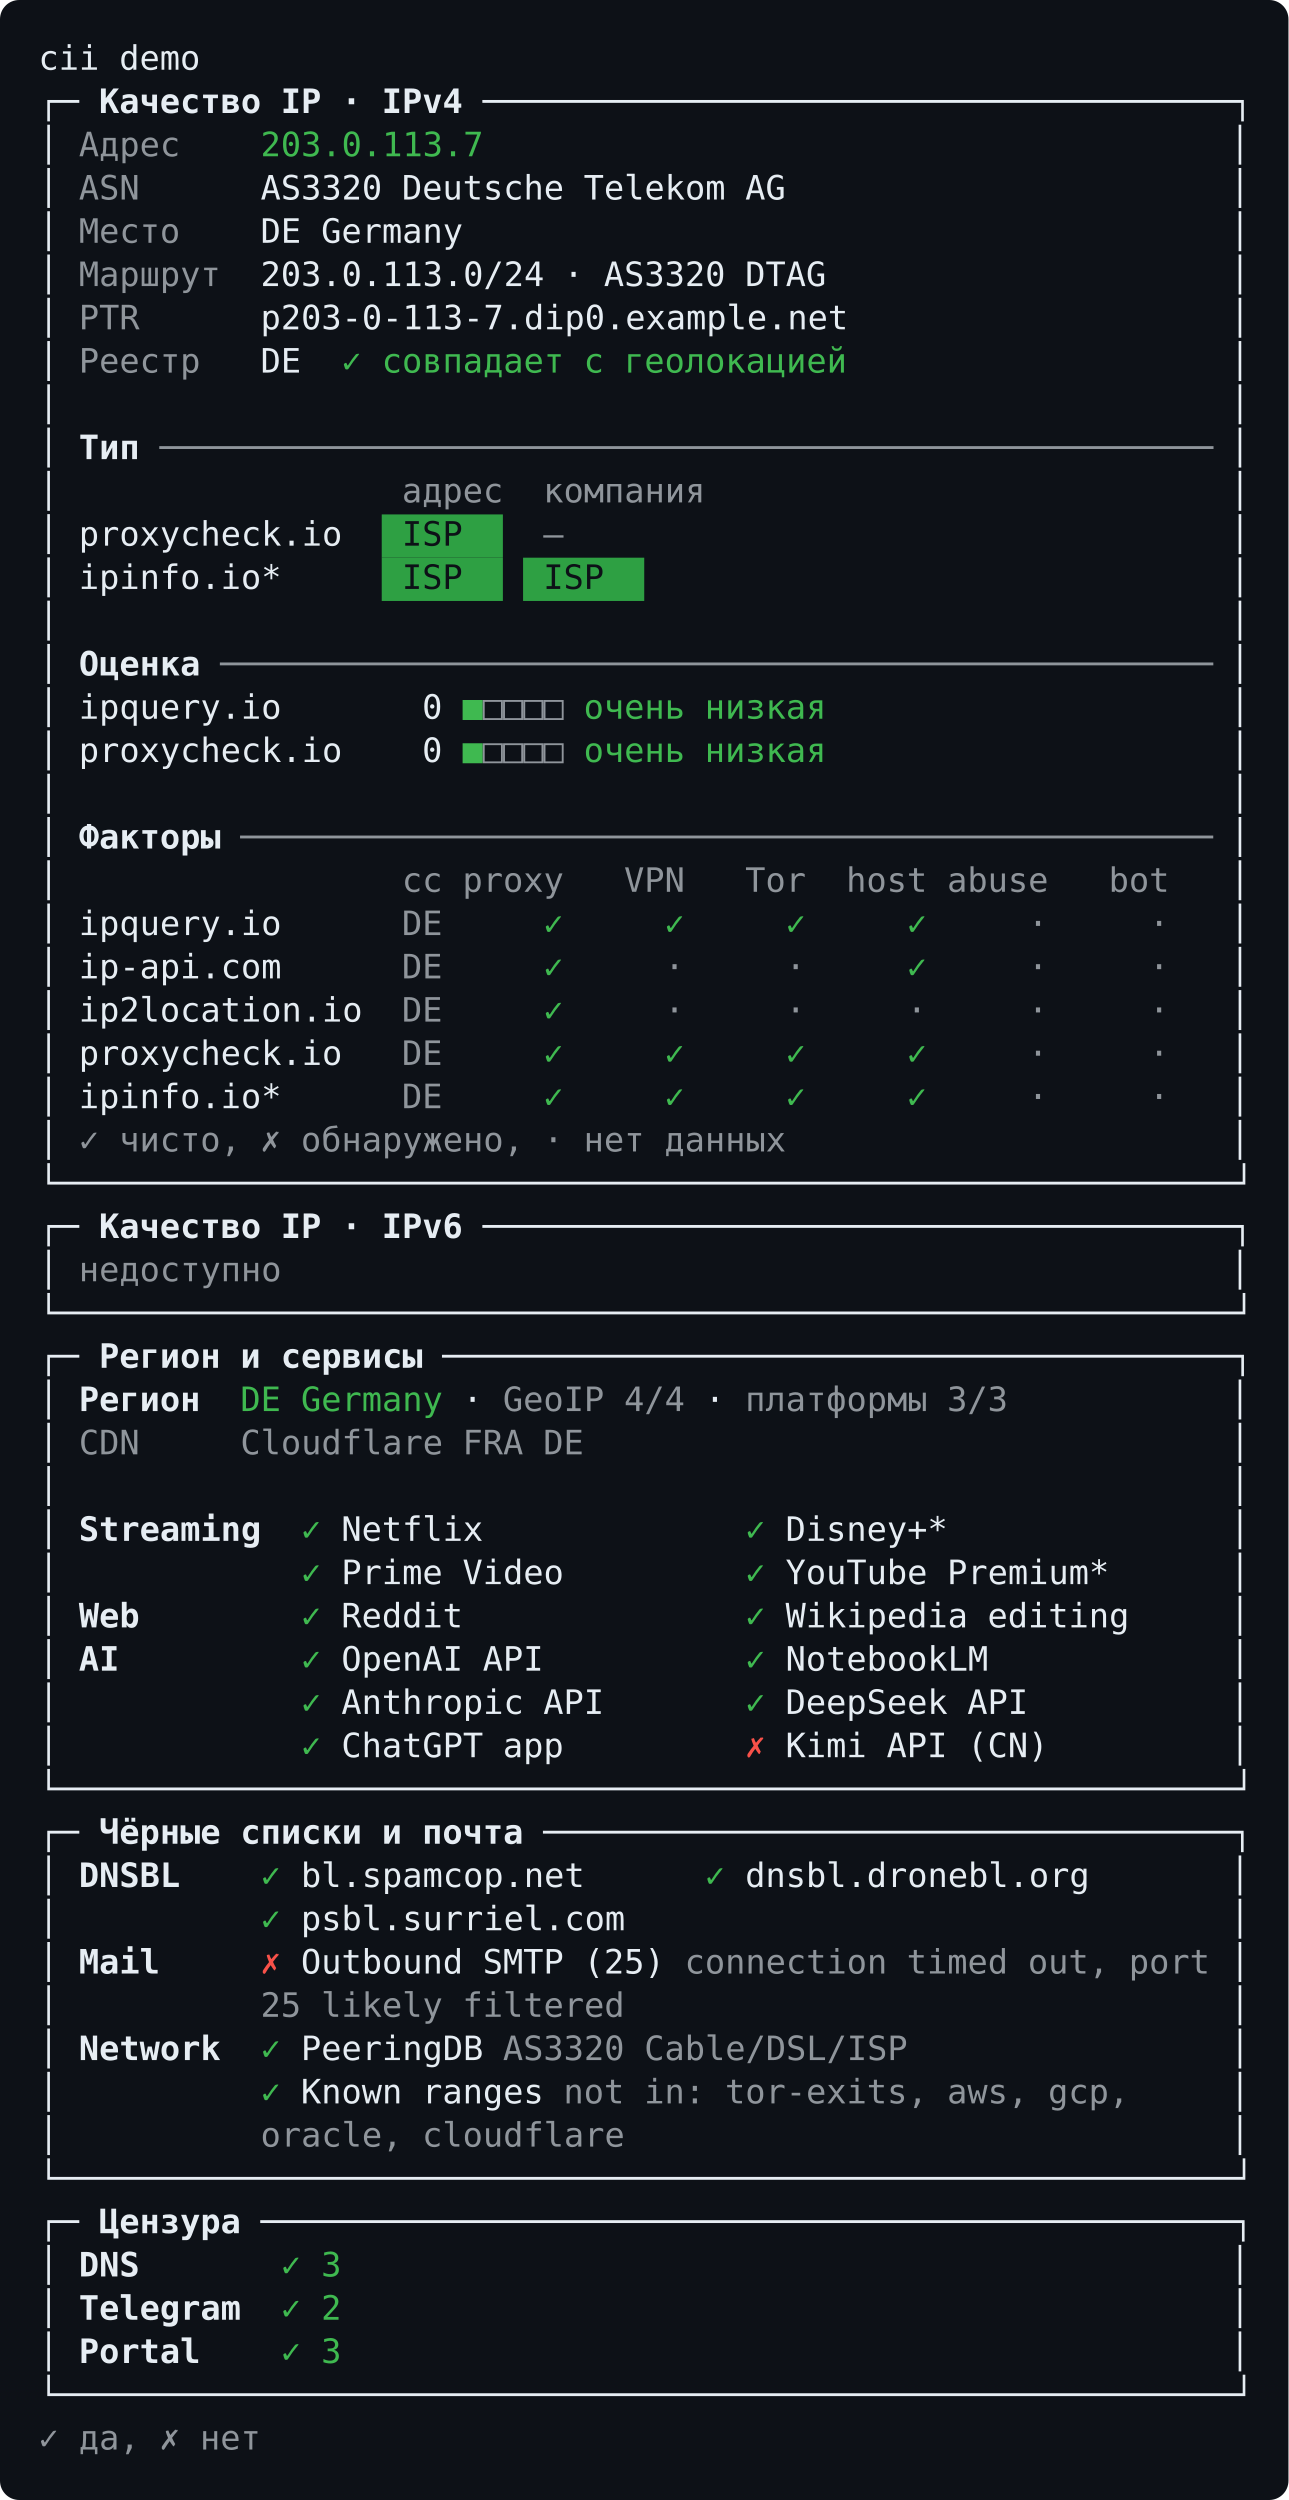
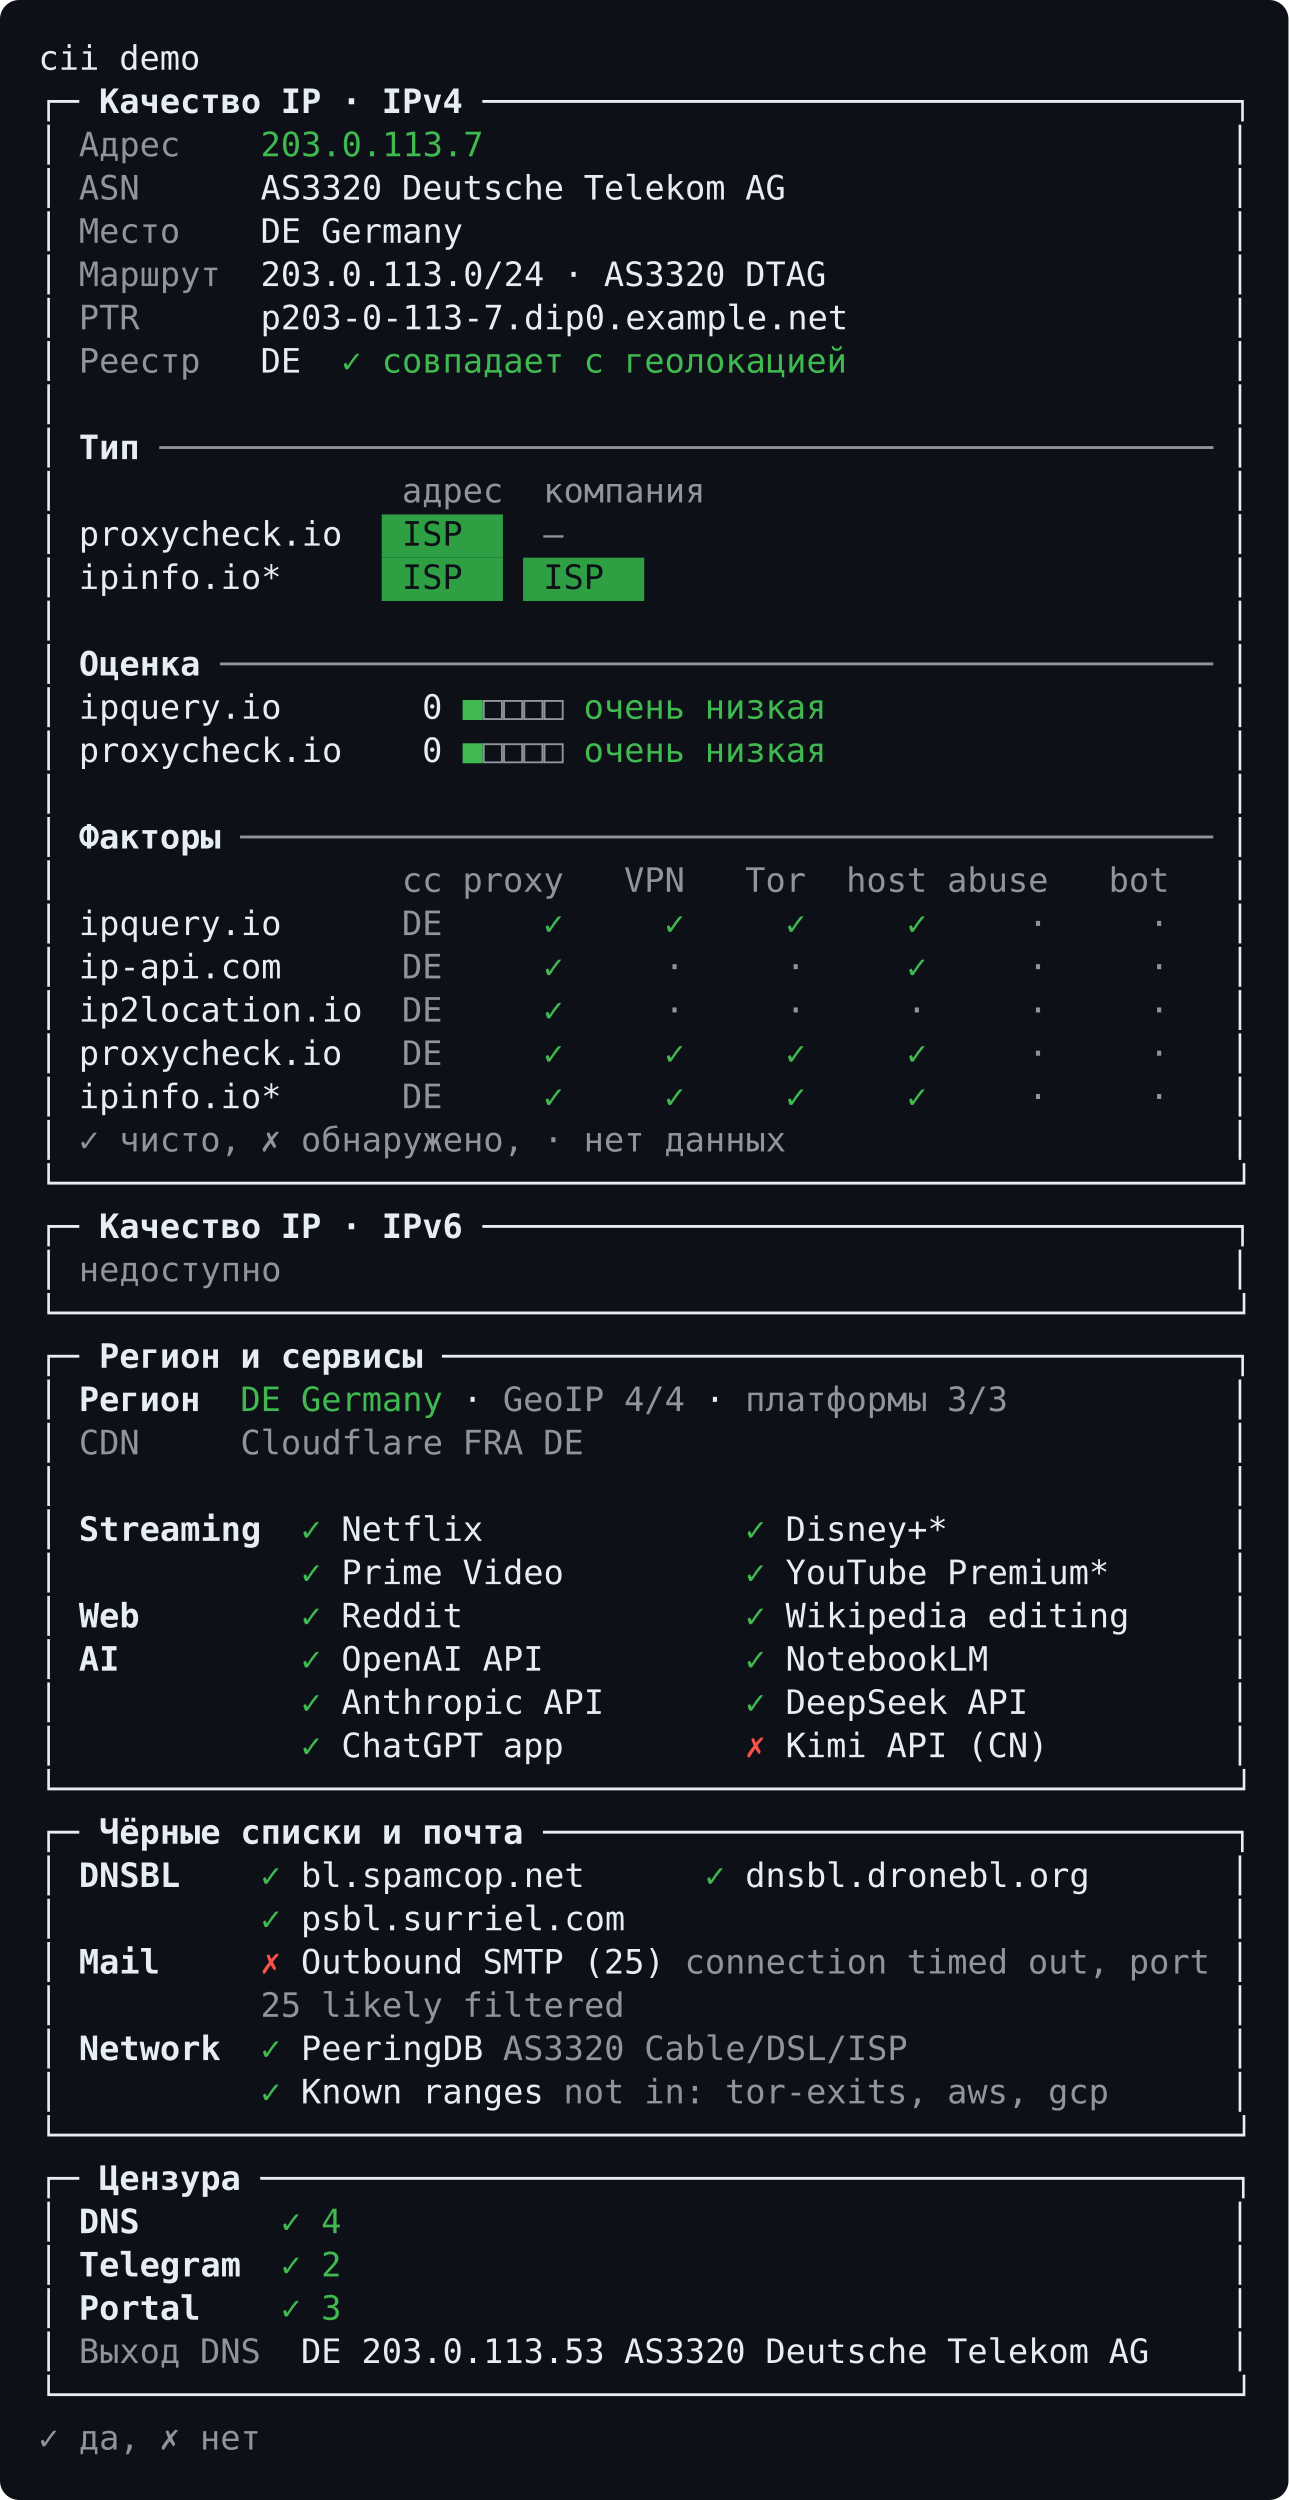
<svg xmlns="http://www.w3.org/2000/svg" width="536" height="1040" viewBox="0 0 536 1040">
  <rect width="100%" height="100%" rx="8" fill="#0d1117" />
  <g font-family="'JetBrains Mono','DejaVu Sans Mono',Menlo,Consolas,monospace" font-size="14" fill="#e6edf3" xml:space="preserve" style="white-space:pre;font-variant-ligatures:none">
    <text x="16.0" y="29">cii</text>
    <text x="49.6" y="29">demo</text>
    <text x="16.0" y="47">┌─</text>
    <text x="41.2" y="47" font-weight="bold">Качество</text>
    <text x="116.8" y="47" font-weight="bold">IP</text>
    <text x="142.0" y="47" font-weight="bold">·</text>
    <text x="158.8" y="47" font-weight="bold">IPv4</text>
    <text x="200.8" y="47">─────────────────────────────────────┐</text>
    <text x="16.0" y="65">│</text>
    <text x="32.8" y="65" fill-opacity="0.6">Адрес</text>
    <text x="108.4" y="65" fill="#3fb950">203.0.113.7</text>
    <text x="511.6" y="65">│</text>
    <text x="16.0" y="83">│</text>
    <text x="32.8" y="83" fill-opacity="0.6">ASN</text>
    <text x="108.4" y="83">AS3320</text>
    <text x="167.2" y="83">Deutsche</text>
    <text x="242.8" y="83">Telekom</text>
    <text x="310.0" y="83">AG</text>
    <text x="511.6" y="83">│</text>
    <text x="16.0" y="101">│</text>
    <text x="32.8" y="101" fill-opacity="0.6">Место</text>
    <text x="108.4" y="101">DE</text>
    <text x="133.6" y="101">Germany</text>
    <text x="511.6" y="101">│</text>
    <text x="16.0" y="119">│</text>
    <text x="32.8" y="119" fill-opacity="0.6">Маршрут</text>
    <text x="108.4" y="119">203.0.113.0/24</text>
    <text x="234.4" y="119">·</text>
    <text x="251.2" y="119">AS3320</text>
    <text x="310.0" y="119">DTAG</text>
    <text x="511.6" y="119">│</text>
    <text x="16.0" y="137">│</text>
    <text x="32.8" y="137" fill-opacity="0.6">PTR</text>
    <text x="108.4" y="137">p203-0-113-7.dip0.example.net</text>
    <text x="511.6" y="137">│</text>
    <text x="16.0" y="155">│</text>
    <text x="32.8" y="155" fill-opacity="0.6">Реестр</text>
    <text x="108.4" y="155">DE</text>
    <text x="142.0" y="155" fill="#3fb950">✓</text>
    <text x="158.8" y="155" fill="#3fb950">совпадает</text>
    <text x="242.8" y="155" fill="#3fb950">с</text>
    <text x="259.6" y="155" fill="#3fb950">геолокацией</text>
    <text x="511.6" y="155">│</text>
    <text x="16.0" y="173">│</text>
    <text x="511.6" y="173">│</text>
    <text x="16.0" y="191">│</text>
    <text x="32.8" y="191" font-weight="bold">Тип</text>
    <text x="66.4" y="191" fill-opacity="0.6">────────────────────────────────────────────────────</text>
    <text x="511.6" y="191">│</text>
    <text x="16.0" y="209">│</text>
    <text x="167.2" y="209" fill-opacity="0.6">адрес</text>
    <text x="226.0" y="209" fill-opacity="0.6">компания</text>
    <text x="511.6" y="209">│</text>
    <text x="16.0" y="227">│</text>
    <text x="32.8" y="227">proxycheck.io</text>
    <rect x="158.8" y="214" width="50.4" height="18" fill="#2ea043" />
    <text x="167.2" y="227" fill="#0d1117">ISP</text>
    <text x="226.0" y="227" fill-opacity="0.6">—</text>
    <text x="511.6" y="227">│</text>
    <text x="16.0" y="245">│</text>
    <text x="32.8" y="245">ipinfo.io*</text>
    <rect x="158.8" y="232" width="50.4" height="18" fill="#2ea043" />
    <text x="167.2" y="245" fill="#0d1117">ISP</text>
    <rect x="217.6" y="232" width="50.4" height="18" fill="#2ea043" />
    <text x="226.0" y="245" fill="#0d1117">ISP</text>
    <text x="511.6" y="245">│</text>
    <text x="16.0" y="263">│</text>
    <text x="511.6" y="263">│</text>
    <text x="16.0" y="281">│</text>
    <text x="32.8" y="281" font-weight="bold">Оценка</text>
    <text x="91.6" y="281" fill-opacity="0.6">─────────────────────────────────────────────────</text>
    <text x="511.6" y="281">│</text>
    <text x="16.0" y="299">│</text>
    <text x="32.8" y="299">ipquery.io</text>
    <text x="175.6" y="299">0</text>
    <text x="192.4" y="299" fill="#3fb950">■</text>
    <text x="200.8" y="299" fill-opacity="0.6">□□□□</text>
    <text x="242.8" y="299" fill="#3fb950">очень</text>
    <text x="293.2" y="299" fill="#3fb950">низкая</text>
    <text x="511.6" y="299">│</text>
    <text x="16.0" y="317">│</text>
    <text x="32.8" y="317">proxycheck.io</text>
    <text x="175.6" y="317">0</text>
    <text x="192.4" y="317" fill="#3fb950">■</text>
    <text x="200.8" y="317" fill-opacity="0.6">□□□□</text>
    <text x="242.8" y="317" fill="#3fb950">очень</text>
    <text x="293.2" y="317" fill="#3fb950">низкая</text>
    <text x="511.6" y="317">│</text>
    <text x="16.0" y="335">│</text>
    <text x="511.6" y="335">│</text>
    <text x="16.0" y="353">│</text>
    <text x="32.8" y="353" font-weight="bold">Факторы</text>
    <text x="100.0" y="353" fill-opacity="0.6">────────────────────────────────────────────────</text>
    <text x="511.6" y="353">│</text>
    <text x="16.0" y="371">│</text>
    <text x="167.2" y="371" fill-opacity="0.6">cc</text>
    <text x="192.4" y="371" fill-opacity="0.6">proxy</text>
    <text x="259.6" y="371" fill-opacity="0.6">VPN</text>
    <text x="310.0" y="371" fill-opacity="0.6">Tor</text>
    <text x="352.0" y="371" fill-opacity="0.6">host</text>
    <text x="394.0" y="371" fill-opacity="0.6">abuse</text>
    <text x="461.2" y="371" fill-opacity="0.6">bot</text>
    <text x="511.6" y="371">│</text>
    <text x="16.0" y="389">│</text>
    <text x="32.8" y="389">ipquery.io</text>
    <text x="167.2" y="389" fill-opacity="0.6">DE</text>
    <text x="226.0" y="389" fill="#3fb950">✓</text>
    <text x="276.4" y="389" fill="#3fb950">✓</text>
    <text x="326.8" y="389" fill="#3fb950">✓</text>
    <text x="377.2" y="389" fill="#3fb950">✓</text>
    <text x="427.6" y="389" fill-opacity="0.6">·</text>
    <text x="478.0" y="389" fill-opacity="0.6">·</text>
    <text x="511.6" y="389">│</text>
    <text x="16.0" y="407">│</text>
    <text x="32.8" y="407">ip-api.com</text>
    <text x="167.2" y="407" fill-opacity="0.6">DE</text>
    <text x="226.0" y="407" fill="#3fb950">✓</text>
    <text x="276.4" y="407" fill-opacity="0.6">·</text>
    <text x="326.8" y="407" fill-opacity="0.6">·</text>
    <text x="377.2" y="407" fill="#3fb950">✓</text>
    <text x="427.6" y="407" fill-opacity="0.6">·</text>
    <text x="478.0" y="407" fill-opacity="0.6">·</text>
    <text x="511.6" y="407">│</text>
    <text x="16.0" y="425">│</text>
    <text x="32.8" y="425">ip2location.io</text>
    <text x="167.2" y="425" fill-opacity="0.6">DE</text>
    <text x="226.0" y="425" fill="#3fb950">✓</text>
    <text x="276.4" y="425" fill-opacity="0.6">·</text>
    <text x="326.8" y="425" fill-opacity="0.6">·</text>
    <text x="377.2" y="425" fill-opacity="0.6">·</text>
    <text x="427.6" y="425" fill-opacity="0.6">·</text>
    <text x="478.0" y="425" fill-opacity="0.6">·</text>
    <text x="511.6" y="425">│</text>
    <text x="16.0" y="443">│</text>
    <text x="32.8" y="443">proxycheck.io</text>
    <text x="167.2" y="443" fill-opacity="0.6">DE</text>
    <text x="226.0" y="443" fill="#3fb950">✓</text>
    <text x="276.4" y="443" fill="#3fb950">✓</text>
    <text x="326.8" y="443" fill="#3fb950">✓</text>
    <text x="377.2" y="443" fill="#3fb950">✓</text>
    <text x="427.6" y="443" fill-opacity="0.6">·</text>
    <text x="478.0" y="443" fill-opacity="0.6">·</text>
    <text x="511.6" y="443">│</text>
    <text x="16.0" y="461">│</text>
    <text x="32.8" y="461">ipinfo.io*</text>
    <text x="167.2" y="461" fill-opacity="0.6">DE</text>
    <text x="226.0" y="461" fill="#3fb950">✓</text>
    <text x="276.4" y="461" fill="#3fb950">✓</text>
    <text x="326.8" y="461" fill="#3fb950">✓</text>
    <text x="377.2" y="461" fill="#3fb950">✓</text>
    <text x="427.6" y="461" fill-opacity="0.6">·</text>
    <text x="478.0" y="461" fill-opacity="0.6">·</text>
    <text x="511.6" y="461">│</text>
    <text x="16.0" y="479">│</text>
    <text x="32.8" y="479" fill-opacity="0.6">✓</text>
    <text x="49.6" y="479" fill-opacity="0.6">чисто,</text>
    <text x="108.4" y="479" fill-opacity="0.6">✗</text>
    <text x="125.2" y="479" fill-opacity="0.6">обнаружено,</text>
    <text x="226.0" y="479" fill-opacity="0.6">·</text>
    <text x="242.8" y="479" fill-opacity="0.6">нет</text>
    <text x="276.4" y="479" fill-opacity="0.6">данных</text>
    <text x="511.6" y="479">│</text>
    <text x="16.0" y="497">└──────────────────────────────────────────────────────────┘</text>
    <text x="16.0" y="515">┌─</text>
    <text x="41.2" y="515" font-weight="bold">Качество</text>
    <text x="116.8" y="515" font-weight="bold">IP</text>
    <text x="142.0" y="515" font-weight="bold">·</text>
    <text x="158.8" y="515" font-weight="bold">IPv6</text>
    <text x="200.8" y="515">─────────────────────────────────────┐</text>
    <text x="16.0" y="533">│</text>
    <text x="32.8" y="533" fill-opacity="0.6">недоступно</text>
    <text x="511.6" y="533">│</text>
    <text x="16.0" y="551">└──────────────────────────────────────────────────────────┘</text>
    <text x="16.0" y="569">┌─</text>
    <text x="41.2" y="569" font-weight="bold">Регион</text>
    <text x="100.0" y="569" font-weight="bold">и</text>
    <text x="116.8" y="569" font-weight="bold">сервисы</text>
    <text x="184.0" y="569">───────────────────────────────────────┐</text>
    <text x="16.0" y="587">│</text>
    <text x="32.8" y="587" font-weight="bold">Регион</text>
    <text x="100.0" y="587" fill="#3fb950">DE</text>
    <text x="125.2" y="587" fill="#3fb950">Germany</text>
    <text x="192.4" y="587">·</text>
    <text x="209.2" y="587" fill-opacity="0.6">GeoIP</text>
    <text x="259.6" y="587" fill-opacity="0.6">4/4</text>
    <text x="293.2" y="587">·</text>
    <text x="310.0" y="587" fill-opacity="0.6">платформы</text>
    <text x="394.0" y="587" fill-opacity="0.6">3/3</text>
    <text x="511.6" y="587">│</text>
    <text x="16.0" y="605">│</text>
    <text x="32.8" y="605" fill-opacity="0.6">CDN</text>
    <text x="100.0" y="605" fill-opacity="0.6">Cloudflare</text>
    <text x="192.4" y="605" fill-opacity="0.6">FRA</text>
    <text x="226.0" y="605" fill-opacity="0.6">DE</text>
    <text x="511.6" y="605">│</text>
    <text x="16.0" y="623">│</text>
    <text x="511.6" y="623">│</text>
    <text x="16.0" y="641">│</text>
    <text x="32.8" y="641" font-weight="bold">Streaming</text>
    <text x="125.2" y="641" fill="#3fb950">✓</text>
    <text x="142.0" y="641">Netflix</text>
    <text x="310.0" y="641" fill="#3fb950">✓</text>
    <text x="326.8" y="641">Disney+*</text>
    <text x="511.6" y="641">│</text>
    <text x="16.0" y="659">│</text>
    <text x="125.2" y="659" fill="#3fb950">✓</text>
    <text x="142.0" y="659">Prime</text>
    <text x="192.4" y="659">Video</text>
    <text x="310.0" y="659" fill="#3fb950">✓</text>
    <text x="326.8" y="659">YouTube</text>
    <text x="394.0" y="659">Premium*</text>
    <text x="511.6" y="659">│</text>
    <text x="16.0" y="677">│</text>
    <text x="32.8" y="677" font-weight="bold">Web</text>
    <text x="125.2" y="677" fill="#3fb950">✓</text>
    <text x="142.0" y="677">Reddit</text>
    <text x="310.0" y="677" fill="#3fb950">✓</text>
    <text x="326.8" y="677">Wikipedia</text>
    <text x="410.8" y="677">editing</text>
    <text x="511.6" y="677">│</text>
    <text x="16.0" y="695">│</text>
    <text x="32.8" y="695" font-weight="bold">AI</text>
    <text x="125.2" y="695" fill="#3fb950">✓</text>
    <text x="142.0" y="695">OpenAI</text>
    <text x="200.8" y="695">API</text>
    <text x="310.0" y="695" fill="#3fb950">✓</text>
    <text x="326.8" y="695">NotebookLM</text>
    <text x="511.6" y="695">│</text>
    <text x="16.0" y="713">│</text>
    <text x="125.2" y="713" fill="#3fb950">✓</text>
    <text x="142.0" y="713">Anthropic</text>
    <text x="226.0" y="713">API</text>
    <text x="310.0" y="713" fill="#3fb950">✓</text>
    <text x="326.8" y="713">DeepSeek</text>
    <text x="402.4" y="713">API</text>
    <text x="511.6" y="713">│</text>
    <text x="16.0" y="731">│</text>
    <text x="125.2" y="731" fill="#3fb950">✓</text>
    <text x="142.0" y="731">ChatGPT</text>
    <text x="209.2" y="731">app</text>
    <text x="310.0" y="731" fill="#f85149">✗</text>
    <text x="326.8" y="731">Kimi</text>
    <text x="368.8" y="731">API</text>
    <text x="402.4" y="731">(CN)</text>
    <text x="511.6" y="731">│</text>
    <text x="16.0" y="749">└──────────────────────────────────────────────────────────┘</text>
    <text x="16.0" y="767">┌─</text>
    <text x="41.2" y="767" font-weight="bold">Чёрные</text>
    <text x="100.0" y="767" font-weight="bold">списки</text>
    <text x="158.8" y="767" font-weight="bold">и</text>
    <text x="175.6" y="767" font-weight="bold">почта</text>
    <text x="226.0" y="767">──────────────────────────────────┐</text>
    <text x="16.0" y="785">│</text>
    <text x="32.8" y="785" font-weight="bold">DNSBL</text>
    <text x="108.4" y="785" fill="#3fb950">✓</text>
    <text x="125.2" y="785">bl.spamcop.net</text>
    <text x="293.2" y="785" fill="#3fb950">✓</text>
    <text x="310.0" y="785">dnsbl.dronebl.org</text>
    <text x="511.6" y="785">│</text>
    <text x="16.0" y="803">│</text>
    <text x="108.4" y="803" fill="#3fb950">✓</text>
    <text x="125.2" y="803">psbl.surriel.com</text>
    <text x="511.6" y="803">│</text>
    <text x="16.0" y="821">│</text>
    <text x="32.8" y="821" font-weight="bold">Mail</text>
    <text x="108.4" y="821" fill="#f85149">✗</text>
    <text x="125.2" y="821">Outbound</text>
    <text x="200.8" y="821">SMTP</text>
    <text x="242.8" y="821">(25)</text>
    <text x="284.8" y="821" fill-opacity="0.6">connection</text>
    <text x="377.2" y="821" fill-opacity="0.6">timed</text>
    <text x="427.6" y="821" fill-opacity="0.6">out,</text>
    <text x="469.6" y="821" fill-opacity="0.6">port</text>
    <text x="511.6" y="821">│</text>
    <text x="16.0" y="839">│</text>
    <text x="108.4" y="839" fill-opacity="0.6">25</text>
    <text x="133.6" y="839" fill-opacity="0.6">likely</text>
    <text x="192.4" y="839" fill-opacity="0.6">filtered</text>
    <text x="511.6" y="839">│</text>
    <text x="16.0" y="857">│</text>
    <text x="32.8" y="857" font-weight="bold">Network</text>
    <text x="108.4" y="857" fill="#3fb950">✓</text>
    <text x="125.2" y="857">PeeringDB</text>
    <text x="209.2" y="857" fill-opacity="0.6">AS3320</text>
    <text x="268.0" y="857" fill-opacity="0.6">Cable/DSL/ISP</text>
    <text x="511.6" y="857">│</text>
    <text x="16.0" y="875">│</text>
    <text x="108.4" y="875" fill="#3fb950">✓</text>
    <text x="125.2" y="875">Known</text>
    <text x="175.6" y="875">ranges</text>
    <text x="234.4" y="875" fill-opacity="0.6">not</text>
    <text x="268.0" y="875" fill-opacity="0.6">in:</text>
    <text x="301.6" y="875" fill-opacity="0.6">tor-exits,</text>
    <text x="394.0" y="875" fill-opacity="0.6">aws,</text>
-     <text x="436.0" y="875" fill-opacity="0.6">gcp,</text>
+     <text x="436.0" y="875" fill-opacity="0.6">gcp</text>
    <text x="511.6" y="875">│</text>
-     <text x="16.0" y="893">│</text>
-     <text x="108.4" y="893" fill-opacity="0.6">oracle,</text>
-     <text x="175.6" y="893" fill-opacity="0.6">cloudflare</text>
-     <text x="511.6" y="893">│</text>
-     <text x="16.0" y="911">└──────────────────────────────────────────────────────────┘</text>
-     <text x="16.0" y="929">┌─</text>
-     <text x="41.2" y="929" font-weight="bold">Цензура</text>
-     <text x="108.4" y="929">────────────────────────────────────────────────┐</text>
+     <text x="16.0" y="893">└──────────────────────────────────────────────────────────┘</text>
+     <text x="16.0" y="911">┌─</text>
+     <text x="41.2" y="911" font-weight="bold">Цензура</text>
+     <text x="108.4" y="911">────────────────────────────────────────────────┐</text>
+     <text x="16.0" y="929">│</text>
+     <text x="32.8" y="929" font-weight="bold">DNS</text>
+     <text x="116.8" y="929" fill="#3fb950">✓</text>
+     <text x="133.6" y="929" fill="#3fb950">4</text>
+     <text x="511.6" y="929">│</text>
    <text x="16.0" y="947">│</text>
-     <text x="32.8" y="947" font-weight="bold">DNS</text>
+     <text x="32.8" y="947" font-weight="bold">Telegram</text>
    <text x="116.8" y="947" fill="#3fb950">✓</text>
-     <text x="133.6" y="947" fill="#3fb950">3</text>
+     <text x="133.6" y="947" fill="#3fb950">2</text>
    <text x="511.6" y="947">│</text>
    <text x="16.0" y="965">│</text>
-     <text x="32.8" y="965" font-weight="bold">Telegram</text>
+     <text x="32.8" y="965" font-weight="bold">Portal</text>
    <text x="116.8" y="965" fill="#3fb950">✓</text>
-     <text x="133.6" y="965" fill="#3fb950">2</text>
+     <text x="133.6" y="965" fill="#3fb950">3</text>
    <text x="511.6" y="965">│</text>
    <text x="16.0" y="983">│</text>
-     <text x="32.8" y="983" font-weight="bold">Portal</text>
-     <text x="116.8" y="983" fill="#3fb950">✓</text>
-     <text x="133.6" y="983" fill="#3fb950">3</text>
+     <text x="32.8" y="983" fill-opacity="0.6">Выход</text>
+     <text x="83.2" y="983" fill-opacity="0.6">DNS</text>
+     <text x="125.2" y="983">DE</text>
+     <text x="150.4" y="983">203.0.113.53</text>
+     <text x="259.6" y="983">AS3320</text>
+     <text x="318.4" y="983">Deutsche</text>
+     <text x="394.0" y="983">Telekom</text>
+     <text x="461.2" y="983">AG</text>
    <text x="511.6" y="983">│</text>
    <text x="16.0" y="1001">└──────────────────────────────────────────────────────────┘</text>
    <text x="16.0" y="1019" fill-opacity="0.6">✓</text>
    <text x="32.8" y="1019" fill-opacity="0.6">да,</text>
    <text x="66.4" y="1019" fill-opacity="0.6">✗</text>
    <text x="83.2" y="1019" fill-opacity="0.6">нет</text>
  </g>
</svg>
